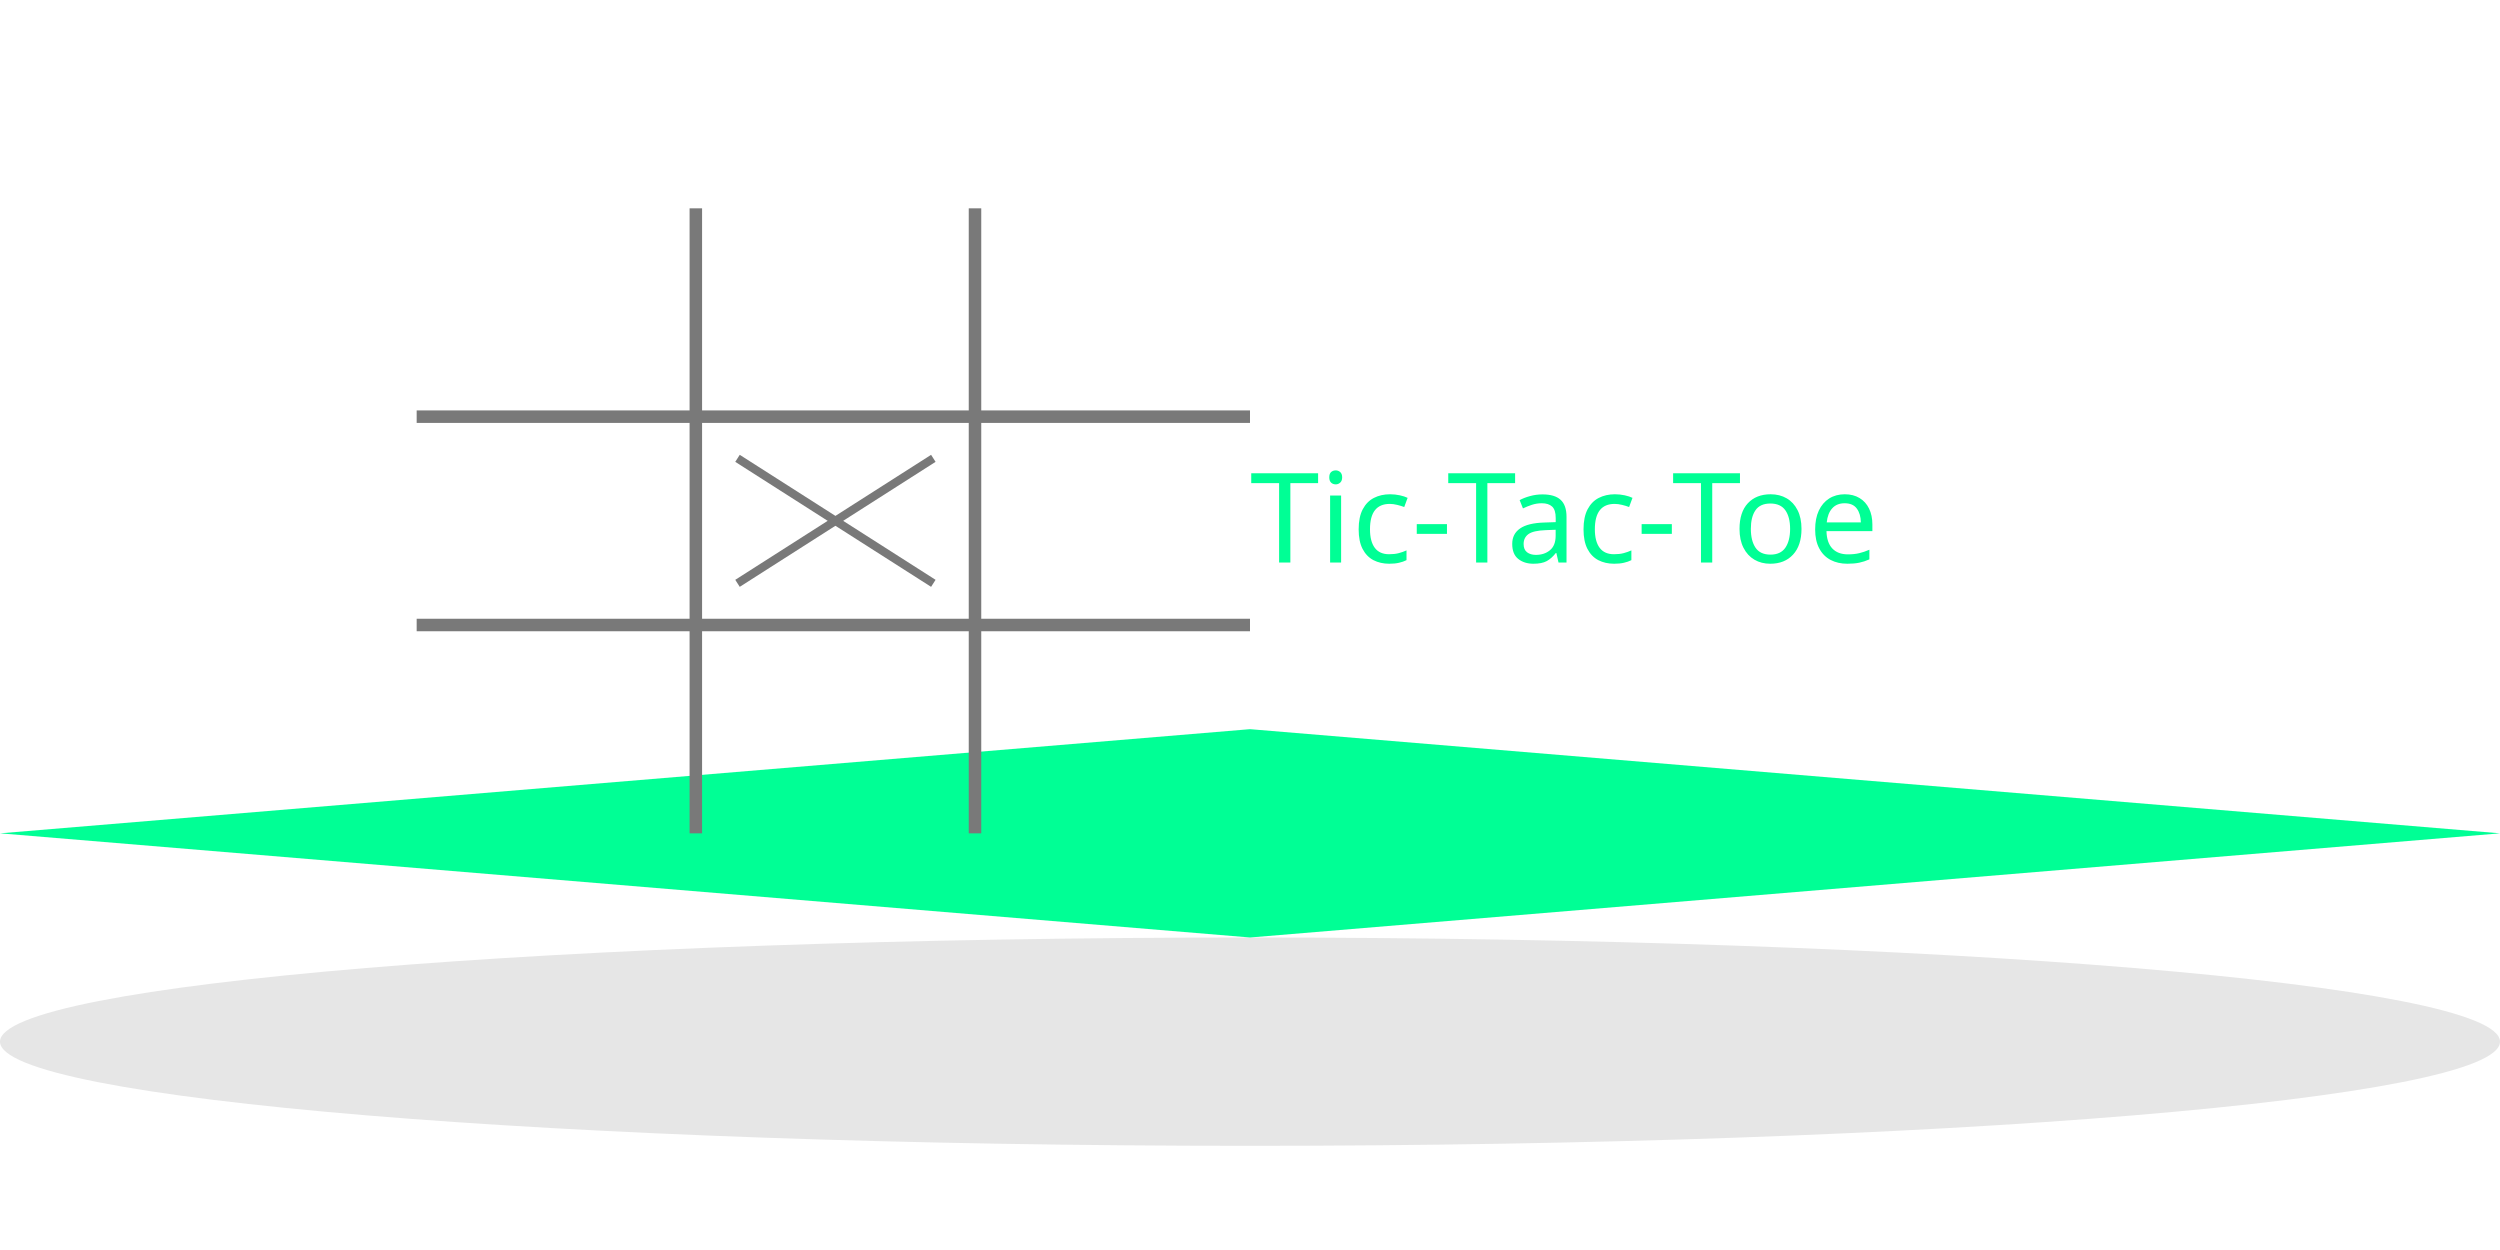
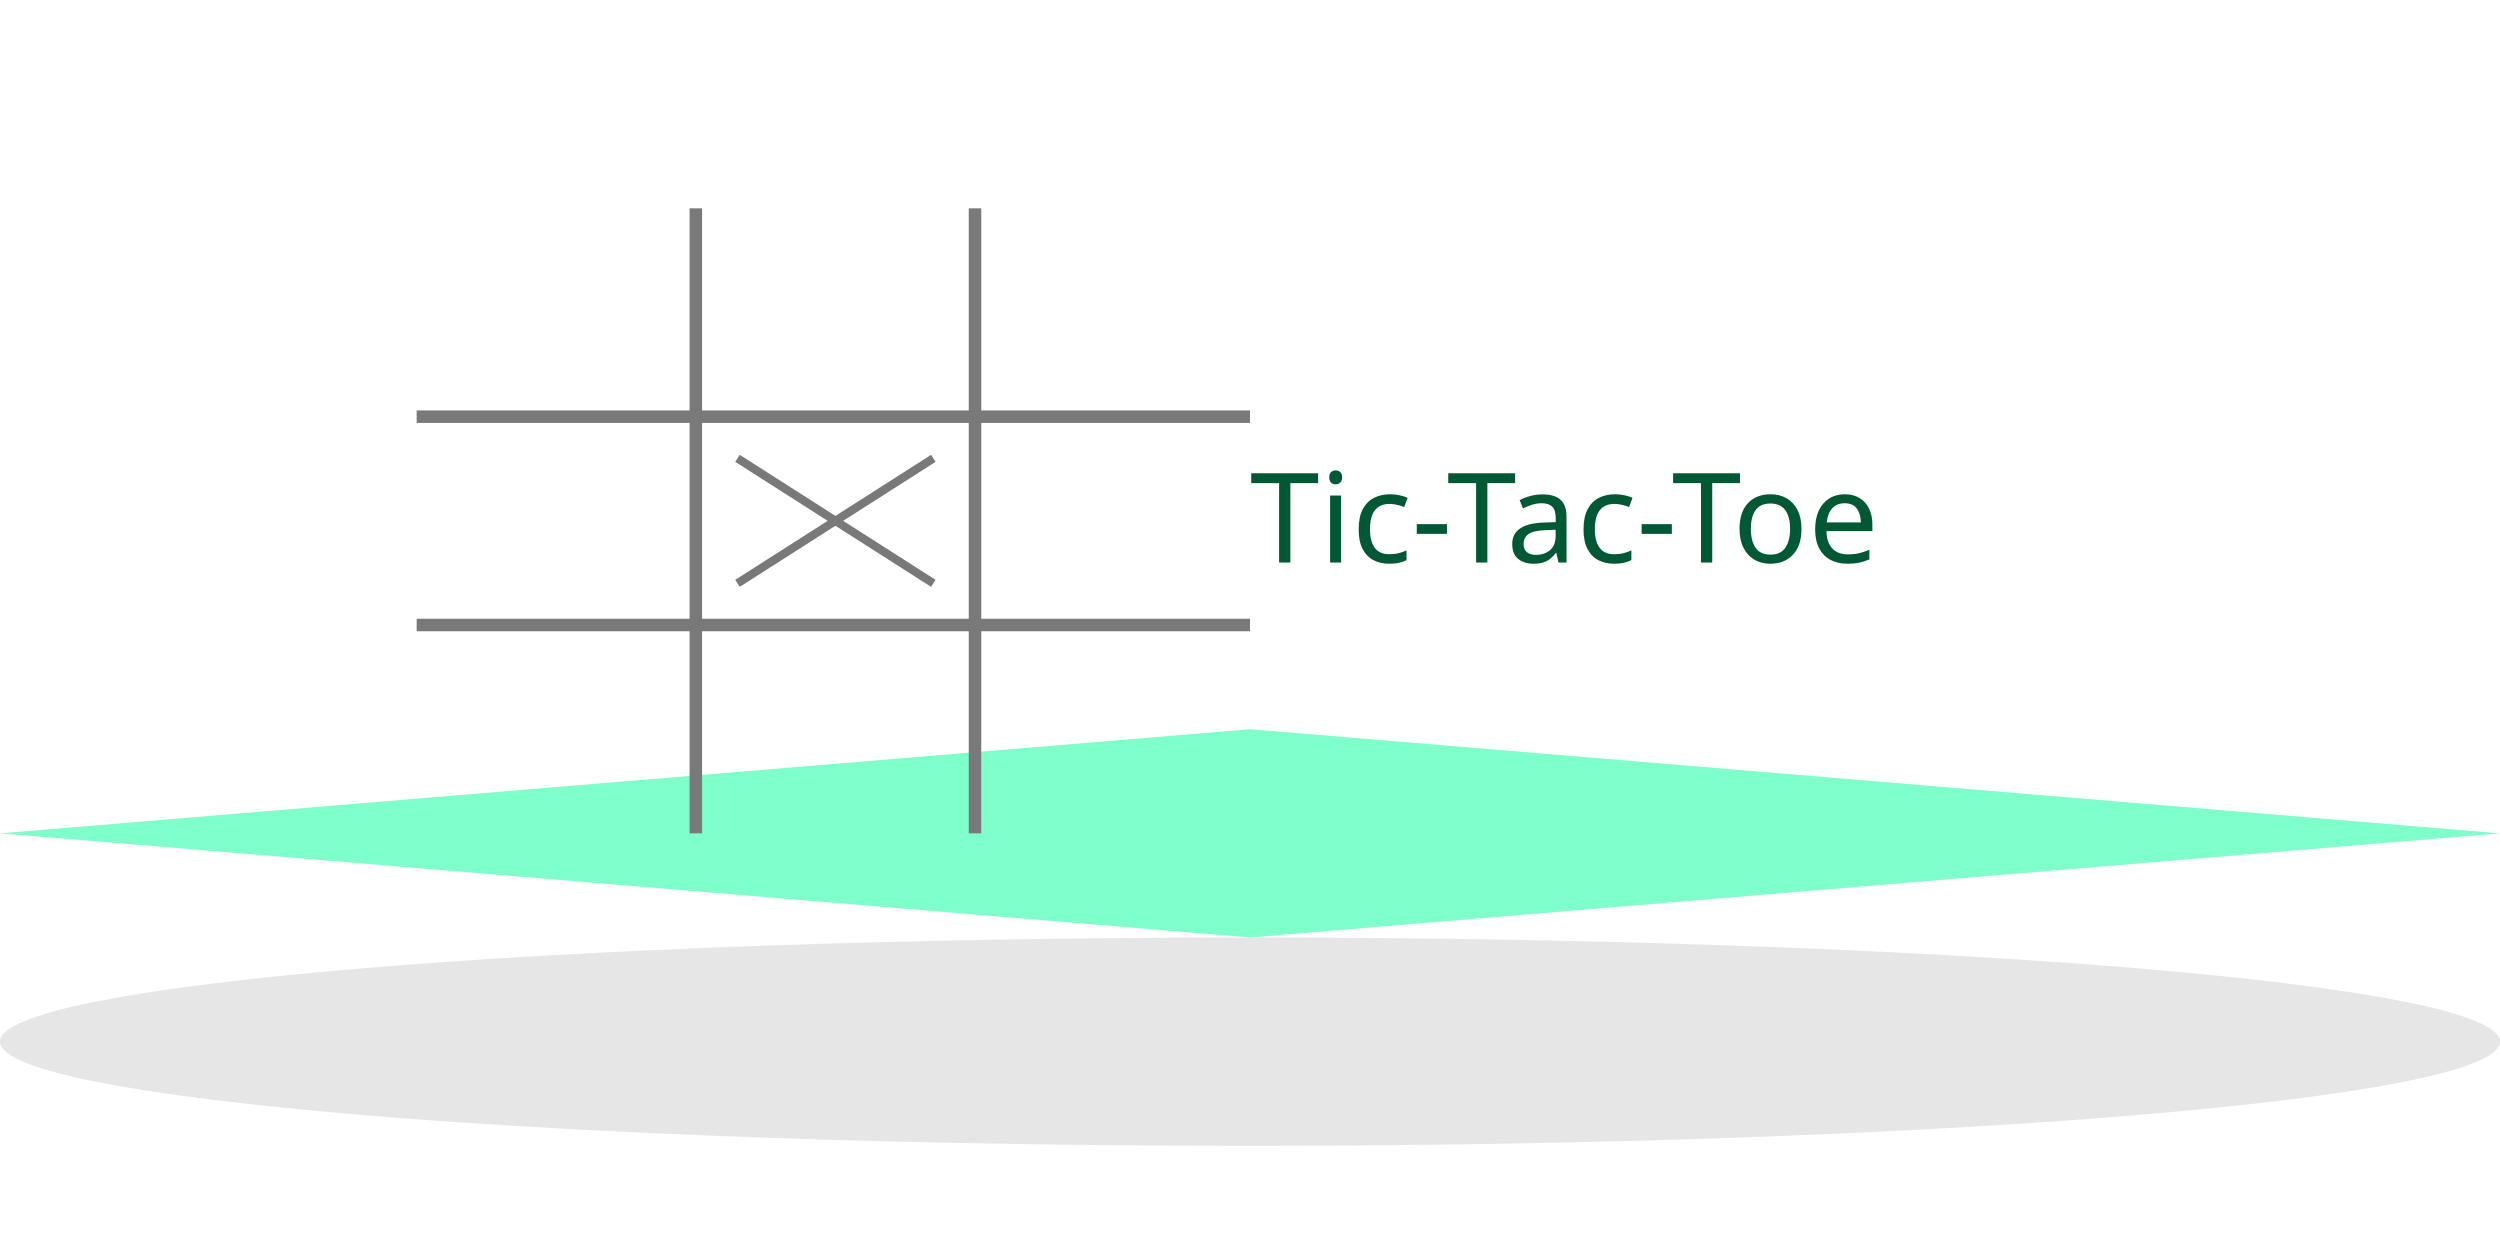
<svg xmlns="http://www.w3.org/2000/svg" width="600" height="300" version="1.1">
  <ellipse rx="300" ry="25" cx="300" cy="250" fill="black" opacity="0.1" />
-   <polygon points="300,175 600,200 300,225 0,200" fill="#00ff95" opacity="1" />
+   <polygon points="300,175 600,200 300,225 0,200" fill="#00ff95" opacity="0.5" />
  <line x1="167" y1="50" x2="167" y2="200" stroke="#797979" stroke-width="3" />
  <line x1="234" y1="50" x2="234" y2="200" stroke="#797979" stroke-width="3" />
  <line x1="100" y1="100" x2="300" y2="100" stroke="#797979" stroke-width="3" />
  <line x1="100" y1="150" x2="300" y2="150" stroke="#797979" stroke-width="3" />
  <line x1="177" y1="110" x2="224" y2="140" stroke="#797979" stroke-width="2" />
  <line x1="224" y1="110" x2="177" y2="140" stroke="#797979" stroke-width="2" />
-   <text x="300" y="135" fill="#00ff95" font-family="sans-serif" font-size="30">Tic-Tac-Toe</text>
+   <text x="300" y="135" fill="#005834" font-family="sans-serif" font-size="30">Tic-Tac-Toe</text>
</svg>
